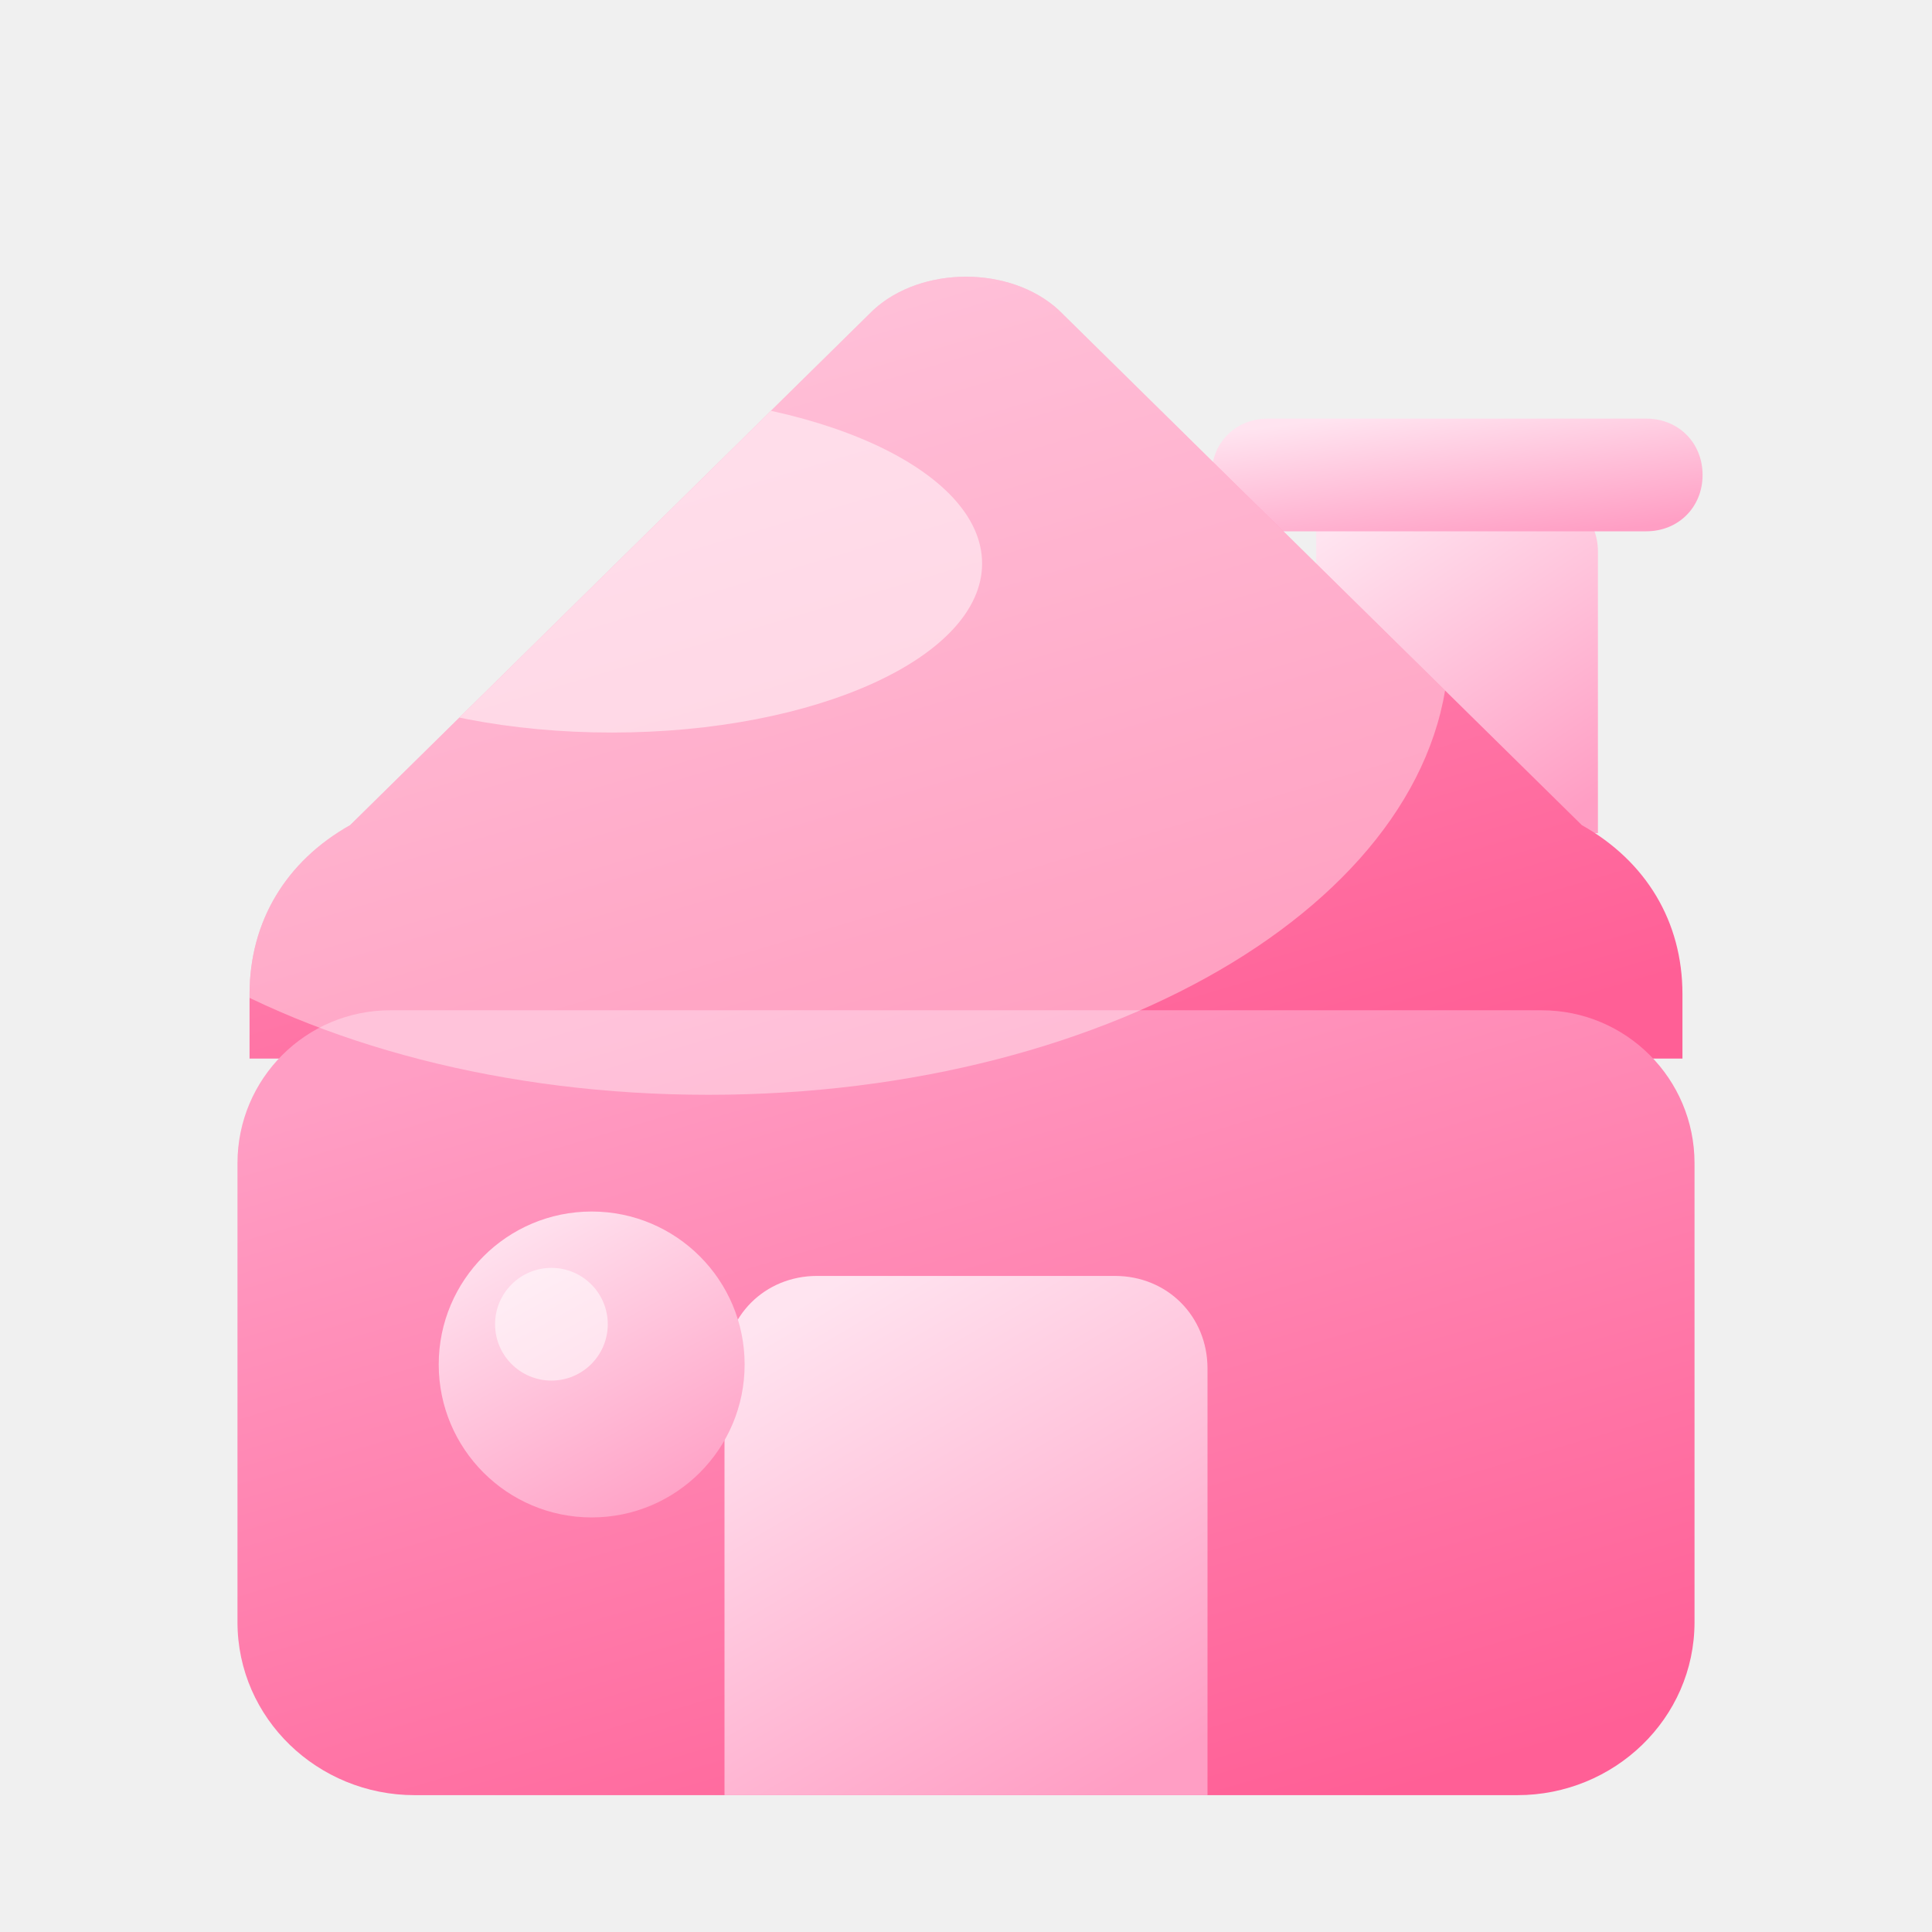
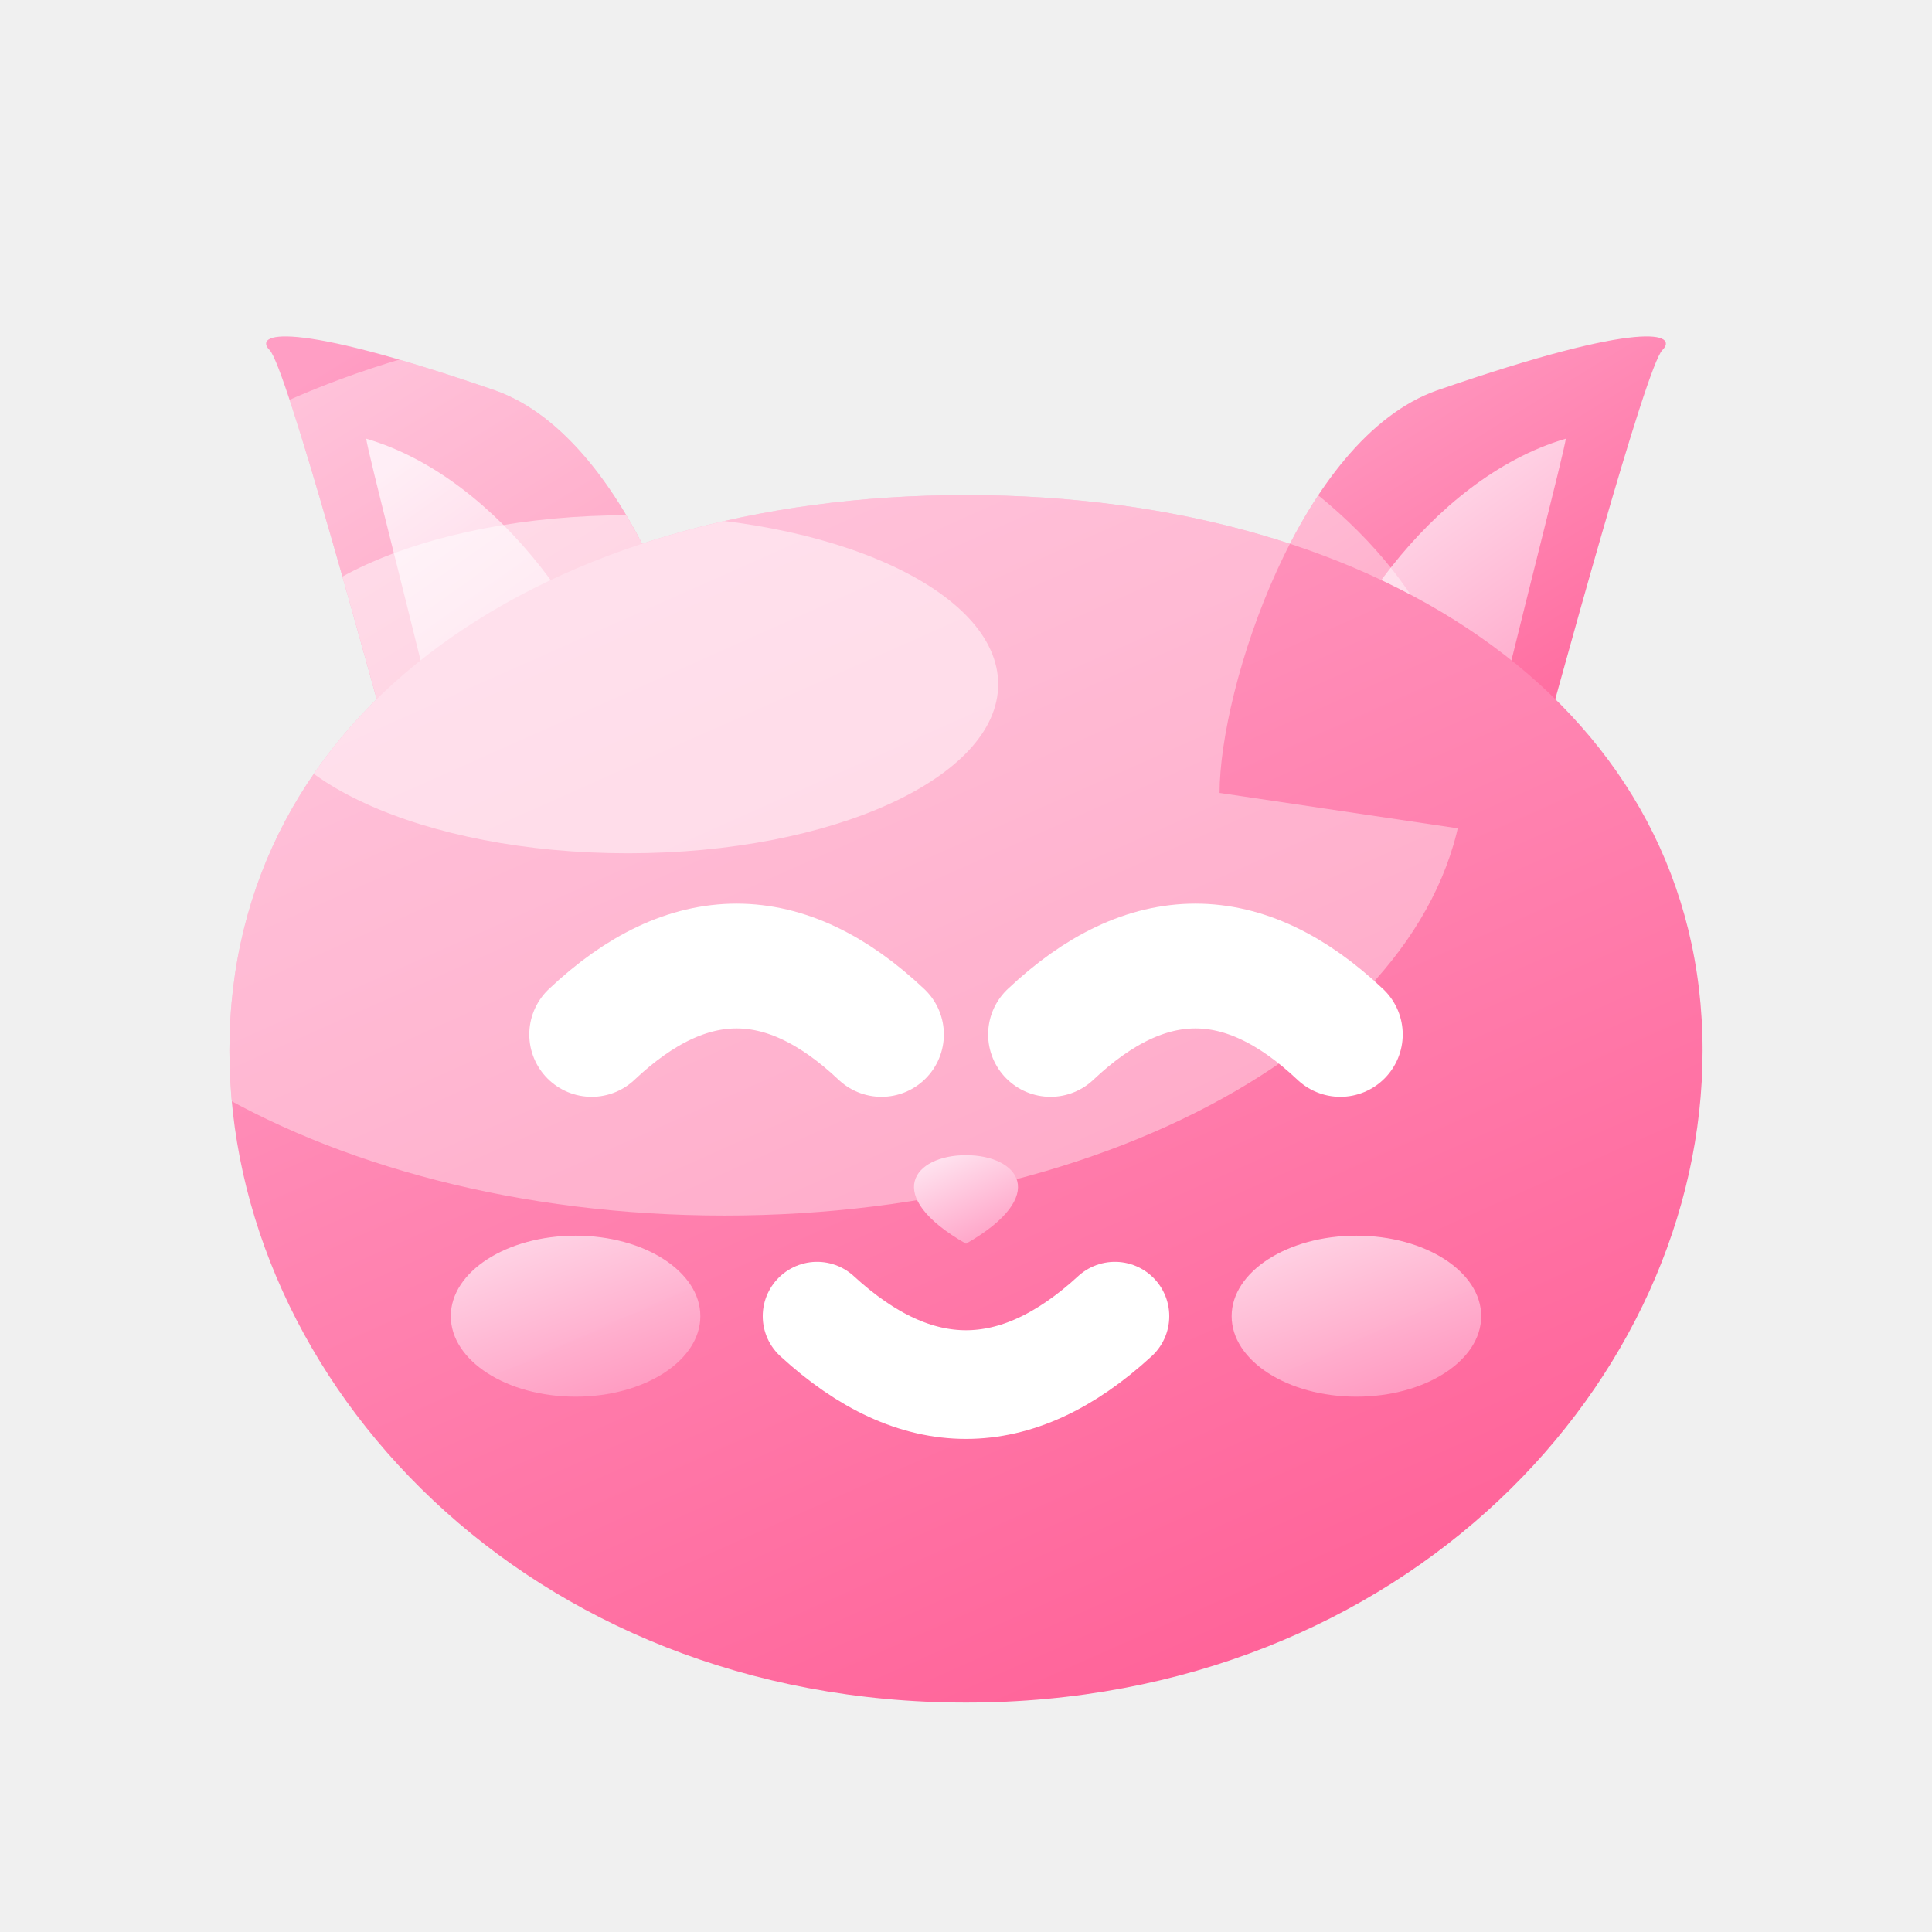
<svg xmlns="http://www.w3.org/2000/svg" viewBox="0 0 24 24" fill="none">
  <defs>
    <linearGradient id="n-fill" x1="0.25" y1="0" x2="0.8" y2="1">
      <stop offset="0%" stop-color="#FF9EC4" />
      <stop offset="100%" stop-color="#FF5F96" />
    </linearGradient>
    <linearGradient id="n-acc" x1="0.25" y1="0" x2="0.8" y2="1">
      <stop offset="0%" stop-color="#FFE4F0" />
      <stop offset="100%" stop-color="#FF9EC4" />
    </linearGradient>
    <clipPath id="n-clip">
-       <path d="M3.1 12.35 C3.1 11.45 3.55 10.7 4.35 10.25 L10.85 3.85 C11.45 3.3 12.55 3.3 13.15 3.85 L19.65 10.25 C20.45 10.7 20.9 11.45 20.9 12.35 V13.15 H3.1 Z" />
-       <path d="M4.85 12.55 H19.15 C20.2 12.55 21.05 13.4 21.05 14.45 V20.15 C21.05 21.35 20.05 22.3 18.85 22.3 H5.15 C3.95 22.3 2.95 21.35 2.95 20.15 V14.45 C2.95 13.4 3.8 12.55 4.85 12.55 Z" />
+       <path d="M5.15 10.4 C4.55 8.2 3.55 4.55 3.35 4.35 C3.15 4.15 3.55 3.95 6.15 4.85 C7.85 5.45 8.85 8.55 8.85 9.85 Z" />
+       <path d="M18.85 10.4 C19.45 8.2 20.45 4.55 20.65 4.35 C20.85 4.15 20.45 3.95 17.85 4.85 C16.15 5.45 15.15 8.55 15.15 9.85 Z" />
+       <path d="M12 21.15 C6.55 21.15 2.85 17.15 2.85 13.05 C2.85 8.85 6.75 6.15 12 6.15 C17.25 6.15 21.15 8.85 21.15 13.05 C21.15 17.15 17.45 21.15 12 21.15 Z" />
    </clipPath>
  </defs>
-   <path d="M16.35 6.15 H19.15 C19.55 6.15 19.85 6.45 19.85 6.85 V10.35 H16.35 Z" fill="url(#n-acc)" />
-   <path d="M15.75 5.2 H20.45 C20.85 5.2 21.15 5.5 21.15 5.9 C21.15 6.3 20.85 6.6 20.45 6.6 H15.75 C15.35 6.6 15.05 6.3 15.05 5.9 C15.05 5.5 15.35 5.2 15.75 5.2 Z" fill="url(#n-acc)" />
-   <path d="M3.1 12.35 C3.1 11.45 3.55 10.7 4.35 10.25 L10.85 3.85 C11.45 3.3 12.55 3.3 13.15 3.85 L19.65 10.25 C20.45 10.7 20.9 11.45 20.9 12.35 V13.15 H3.1 Z" fill="url(#n-fill)" />
-   <path d="M4.85 12.55 H19.15 C20.2 12.55 21.05 13.4 21.05 14.45 V20.15 C21.05 21.35 20.05 22.3 18.85 22.3 H5.15 C3.95 22.3 2.95 21.35 2.95 20.15 V14.45 C2.95 13.4 3.8 12.55 4.85 12.55 Z" fill="url(#n-fill)" />
+   <path d="M5.15 10.4 C4.55 8.2 3.55 4.55 3.35 4.35 C3.15 4.15 3.55 3.95 6.15 4.85 C7.85 5.45 8.85 8.55 8.85 9.85 Z" fill="url(#n-fill)" />
+   <path d="M18.85 10.4 C19.45 8.2 20.45 4.55 20.65 4.35 C20.85 4.15 20.45 3.95 17.85 4.85 C16.15 5.45 15.15 8.55 15.15 9.85 Z" fill="url(#n-fill)" />
+   <path d="M5.55 9.55 C5.15 7.85 4.55 5.55 4.55 5.45 C6.25 5.95 7.55 7.95 7.75 9.15 Z" fill="url(#n-acc)" />
+   <path d="M18.45 9.55 C18.85 7.85 19.45 5.55 19.45 5.45 C17.75 5.95 16.45 7.95 16.25 9.15 Z" fill="url(#n-acc)" />
+   <path d="M12 21.15 C6.55 21.15 2.85 17.15 2.85 13.05 C2.85 8.85 6.75 6.15 12 6.15 C17.25 6.15 21.15 8.85 21.15 13.05 C21.15 17.15 17.45 21.15 12 21.15 Z" fill="url(#n-fill)" />
  <g clip-path="url(#n-clip)">
-     <ellipse cx="8.8" cy="8" rx="9.2" ry="5.6" fill="#ffffff" fill-opacity="0.38" />
-     <ellipse cx="7.6" cy="7" rx="4.6" ry="2.1" fill="#ffffff" fill-opacity="0.5" />
+     <ellipse cx="9" cy="9.5" rx="9.2" ry="5.6" fill="#ffffff" fill-opacity="0.38" />
+     <ellipse cx="7.8" cy="8.5" rx="4.6" ry="2.1" fill="#ffffff" fill-opacity="0.5" />
  </g>
-   <path d="M10.15 15.85 H13.85 C14.5 15.85 15.0 16.35 15.0 17.0 V22.3 H9.0 V17.0 C9.0 16.35 9.5 15.85 10.15 15.85 Z" fill="url(#n-acc)" />
-   <circle cx="7.35" cy="16.95" r="1.9" fill="url(#n-acc)" />
-   <circle cx="6.85" cy="16.45" r="0.7" fill="#ffffff" fill-opacity="0.55" />
+   <path d="M7.35 12.85 C 8.55 11.717 9.75 11.717 10.95 12.85" fill="none" stroke="#FFFFFF" stroke-width="1.55" stroke-linecap="round" />
+   <path d="M13.05 12.85 C 14.25 11.717 15.45 11.717 16.65 12.85" fill="none" stroke="#FFFFFF" stroke-width="1.55" stroke-linecap="round" />
+   <path d="M12 14.35 C11.35 14.35 10.95 14.85 12 15.45 C13.05 14.85 12.65 14.35 12 14.35 Z" fill="url(#n-acc)" />
+   <path d="M10.15 16.35 C 11.383 17.483 12.617 17.483 13.85 16.35" fill="none" stroke="#FFFFFF" stroke-width="1.35" stroke-linecap="round" />
+   <ellipse cx="7.15" cy="16.35" rx="1.55" ry="1.0" fill="url(#n-acc)" fill-opacity="0.85" />
+   <ellipse cx="16.85" cy="16.35" rx="1.55" ry="1.0" fill="url(#n-acc)" fill-opacity="0.85" />
</svg>
